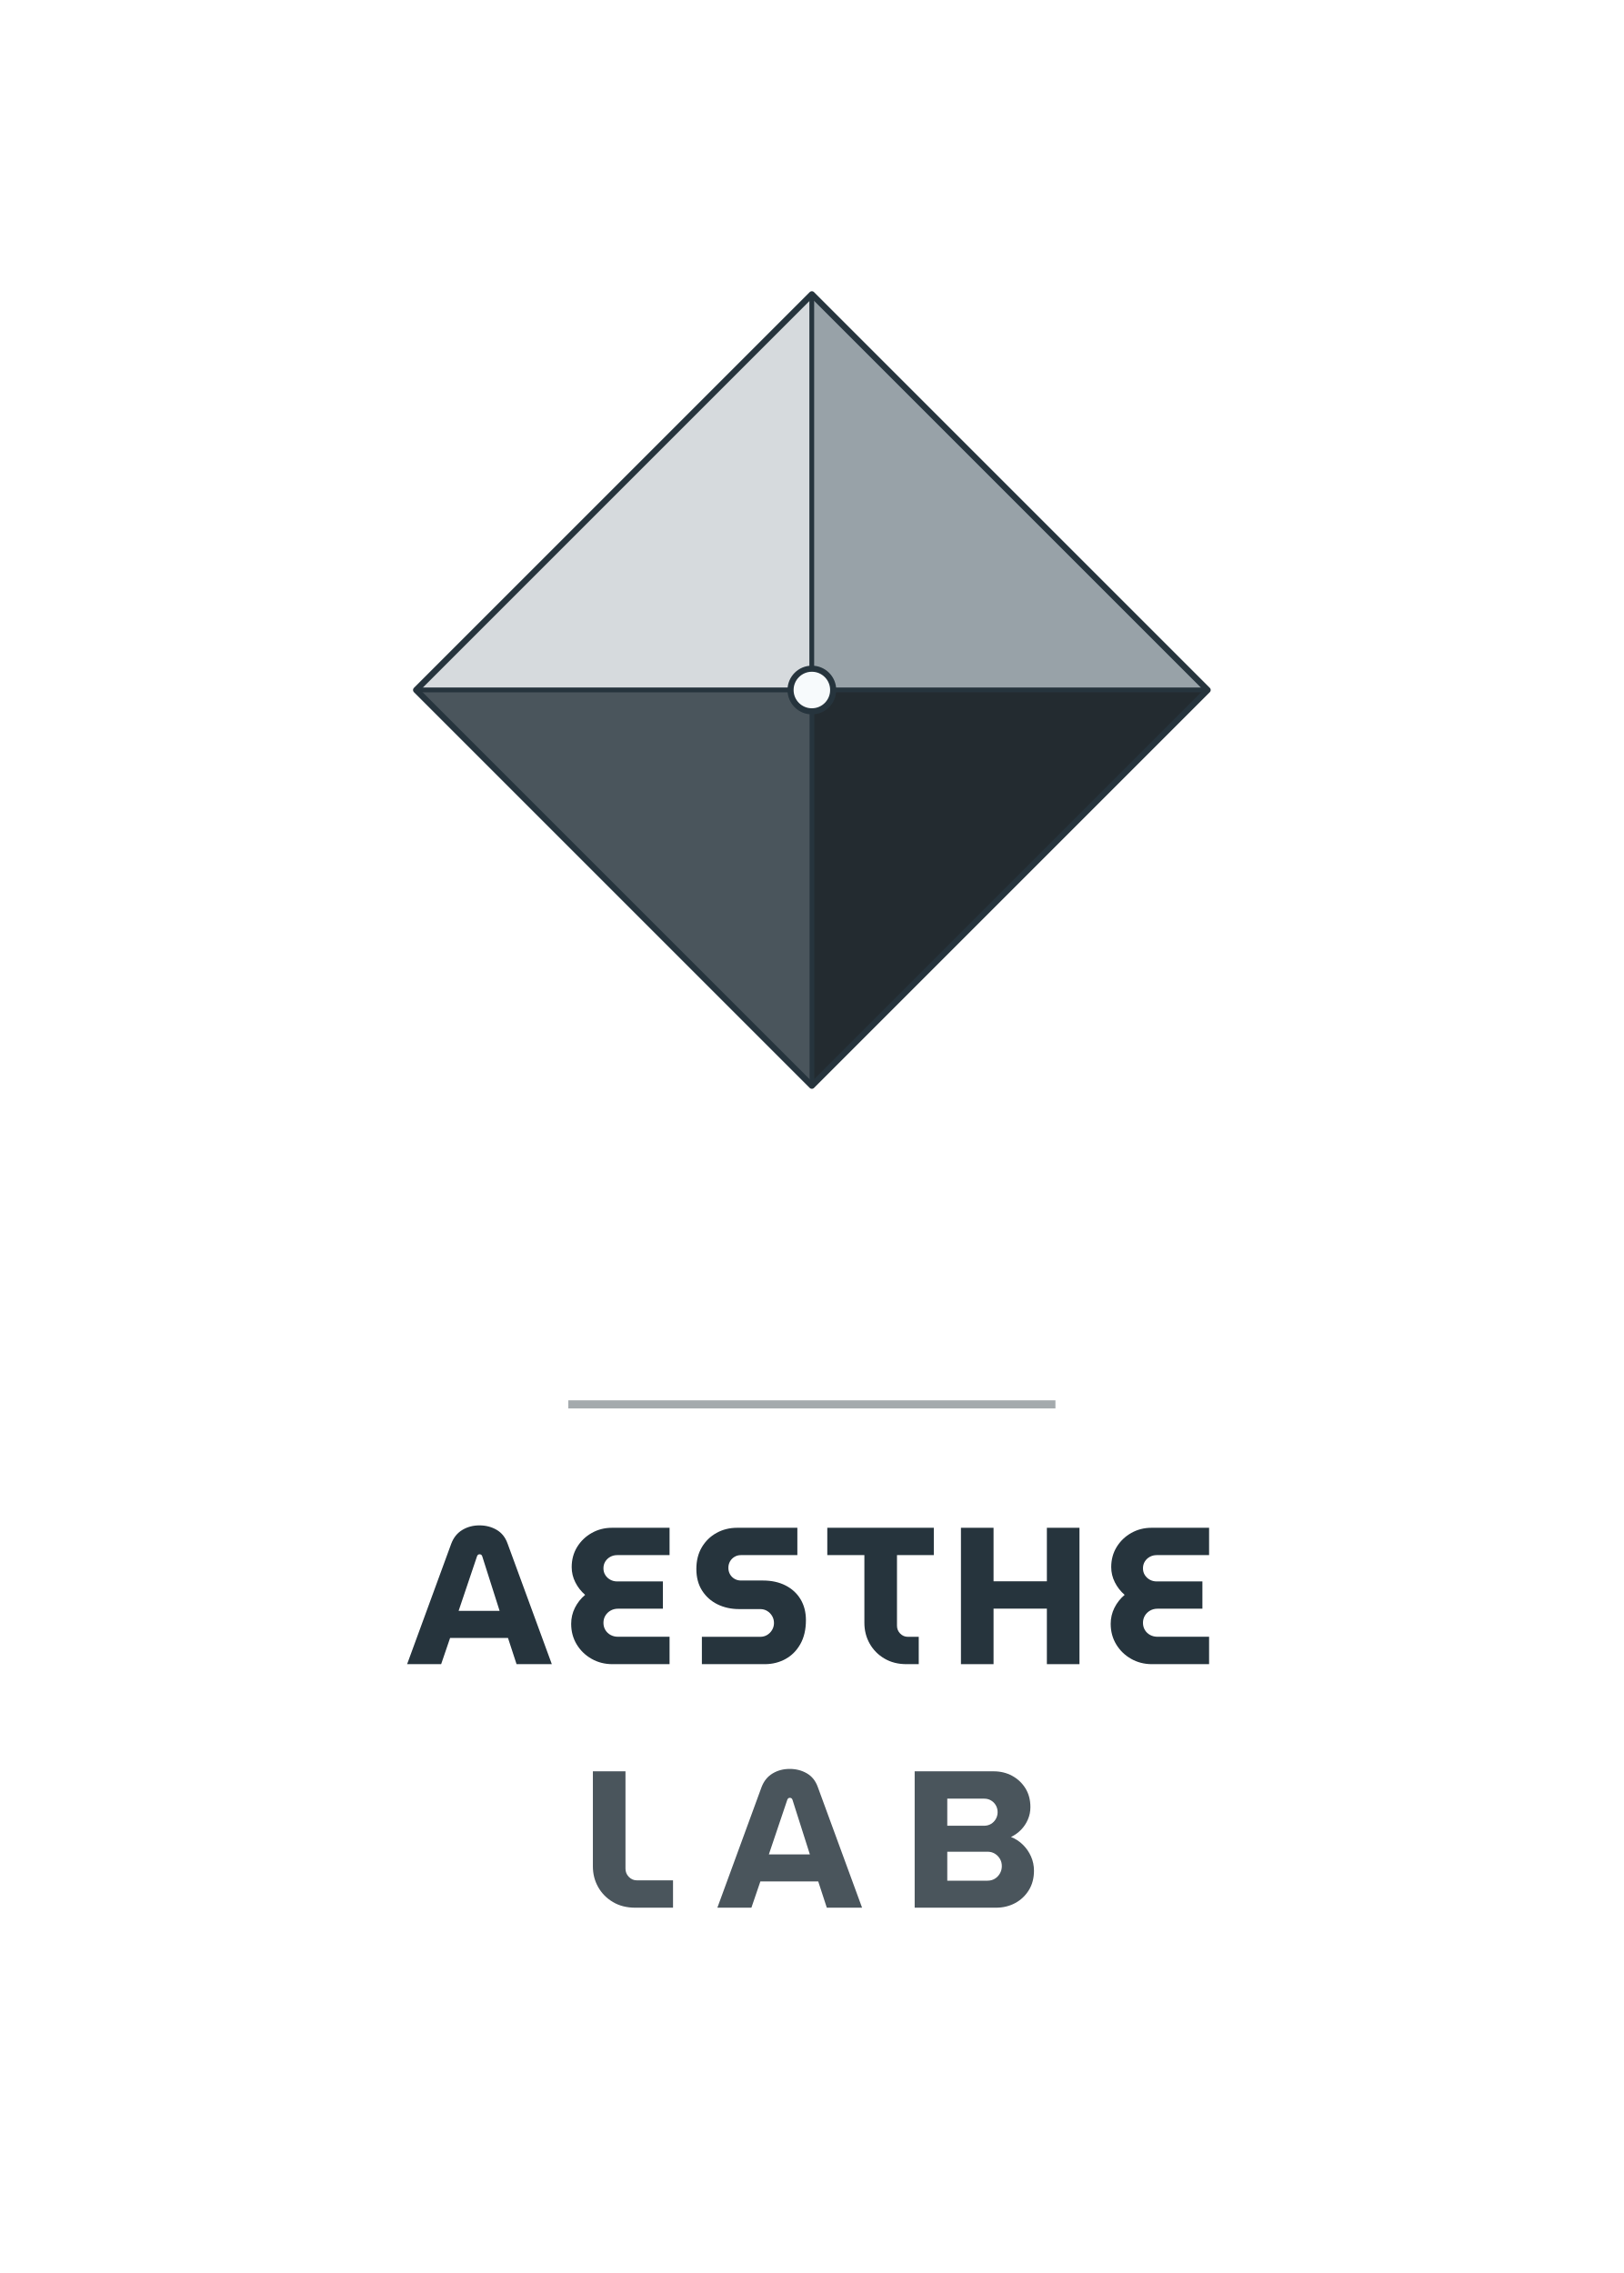
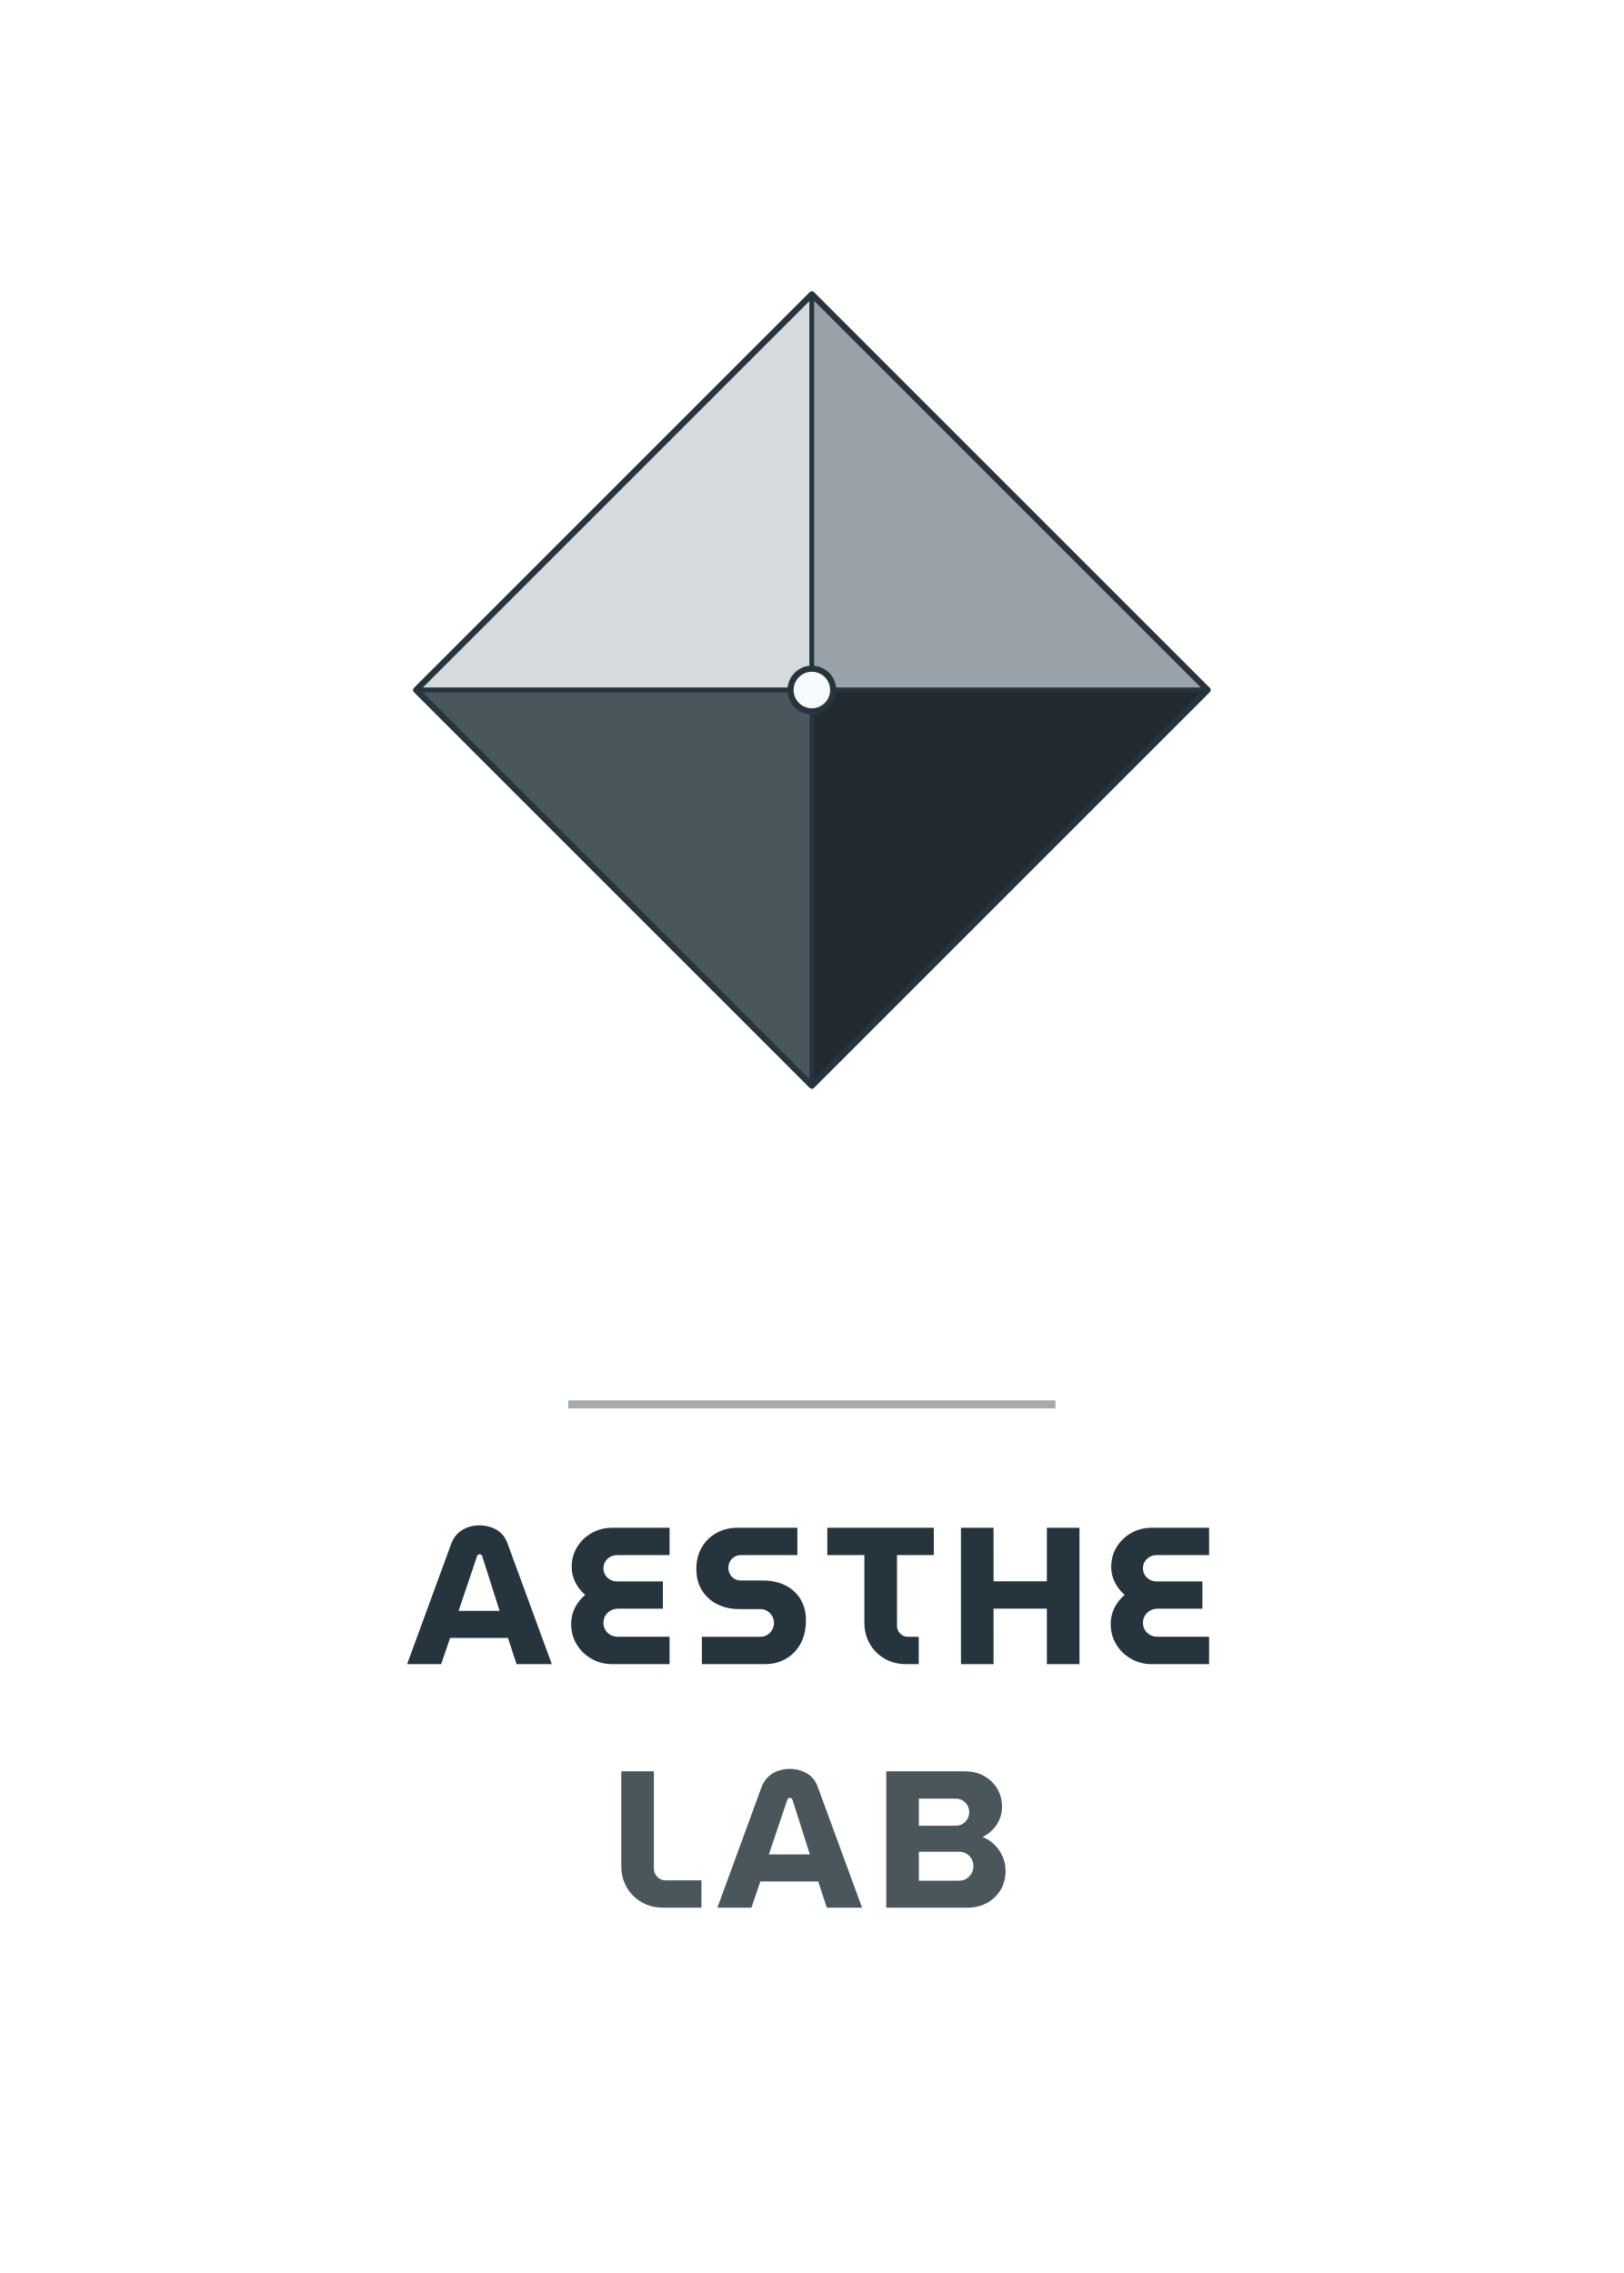
<svg xmlns="http://www.w3.org/2000/svg" viewBox="0 0 400 560" width="400" height="560">
  <g transform="translate(50,20) scale(0.75)">
    <g stroke="#26343D" stroke-width="1.5" stroke-linejoin="round">
      <polygon points="70,200 200,70 200,200" fill="#D6DADD" />
      <polygon points="200,70 330,200 200,200" fill="#98A2A8" />
      <polygon points="330,200 200,330 200,200" fill="#232B30" />
      <polygon points="200,330 70,200 200,200" fill="#4A555C" />
    </g>
    <polygon points="70,200 200,70 330,200 200,330" fill="none" stroke="#26343D" stroke-width="2" stroke-linejoin="round" />
    <circle cx="200" cy="200" r="7" fill="#F7FAFC" stroke="#26343D" stroke-width="2" />
  </g>
  <rect x="140" y="345" width="120" height="2" fill="#4A555C" opacity="0.5" />
  <g fill="#26343D">
    <path transform="translate(100.29,410) scale(0.048,-0.048)" d="M0 0 226.667 618.667Q244.333 665.333 283.167 688.833Q322 712.333 371 712.333Q420 712.333 459.167 689.667Q498.333 667 515.333 619.667L742.667 0H561.667L517.667 134.667H220.667L174.667 0ZM264.333 273.667H474.667L385.667 553.333Q384 559 380.333 561.5Q376.667 564 371.667 564Q367 564 363.667 561.167Q360.333 558.333 358.667 553.333Z" />
    <path transform="translate(138.96,410) scale(0.048,-0.048)" d="M248 0Q189.333 0 141.167 27.333Q93 54.667 64.667 101.5Q36.333 148.333 36.333 207Q36.333 250.667 55.5 289.167Q74.667 327.667 108 355.667Q76.333 383 57.667 420.167Q39 457.333 39 498Q39 555.667 66.833 601.167Q94.667 646.667 141.833 673.333Q189 700 245.667 700H541.333V559.667H272.333Q253 559.667 237.0 550.833Q221 542 211.5 526.833Q202 511.667 202 491.667Q202 472.667 211.5 457.5Q221 442.333 237.0 433.5Q253 424.667 272.333 424.667H507V284.667H276.667Q255.667 284.667 238.667 275.0Q221.667 265.333 211.833 249.0Q202 232.667 202 212Q202 191.667 211.833 175.333Q221.667 159 238.667 149.833Q255.667 140.667 276.667 140.667H541.333V0Z" />
    <path transform="translate(169.80,410) scale(0.048,-0.048)" d="M64.667 0V140.333H363.667Q384 140.333 399.833 150.0Q415.667 159.667 425.167 175.833Q434.667 192 434.667 211Q434.667 231 425.167 247.167Q415.667 263.333 399.833 273.0Q384 282.667 363.667 282.667H255.667Q194.667 282.667 145.0 307.0Q95.333 331.333 65.833 377.5Q36.333 423.667 36.333 488.667Q36.333 552.667 64.333 600.0Q92.333 647.333 140.0 673.667Q187.667 700 245.667 700H554.667V559.667H264.667Q246.667 559.667 231.833 550.667Q217 541.667 208.833 527.0Q200.667 512.333 200.667 494.333Q200.667 476.333 208.833 461.667Q217 447 231.833 438.167Q246.667 429.333 264.667 429.333H377.667Q444.667 429.333 494.333 403.833Q544 378.333 571.333 332.667Q598.667 287 598.667 225.667Q598.667 154 570.167 103.333Q541.667 52.667 493.667 26.333Q445.667 0 387.667 0Z" />
    <path transform="translate(203.08,410) scale(0.048,-0.048)" d="M421 0Q357.333 0 308.667 28.5Q260 57 232.667 105.167Q205.333 153.333 205.333 212.333V559.667H15V700H561.667V559.667H372.667V197.333Q372.667 174 389.0 157.167Q405.333 140.333 428.667 140.333H484.333V0Z" />
    <path transform="translate(233.78,410) scale(0.048,-0.048)" d="M61.333 0V700H228.667V425.333H502.333V700H669.667V0H502.333V285H228.667V0Z" />
    <path transform="translate(271.87,410) scale(0.048,-0.048)" d="M248 0Q189.333 0 141.167 27.333Q93 54.667 64.667 101.5Q36.333 148.333 36.333 207Q36.333 250.667 55.5 289.167Q74.667 327.667 108 355.667Q76.333 383 57.667 420.167Q39 457.333 39 498Q39 555.667 66.833 601.167Q94.667 646.667 141.833 673.333Q189 700 245.667 700H541.333V559.667H272.333Q253 559.667 237.0 550.833Q221 542 211.5 526.833Q202 511.667 202 491.667Q202 472.667 211.5 457.5Q221 442.333 237.0 433.5Q253 424.667 272.333 424.667H507V284.667H276.667Q255.667 284.667 238.667 275.0Q221.667 265.333 211.833 249.0Q202 232.667 202 212Q202 191.667 211.833 175.333Q221.667 159 238.667 149.833Q255.667 140.667 276.667 140.667H541.333V0Z" />
  </g>
  <g fill="#4A555C">
-     <path transform="translate(143.54,470) scale(0.048,-0.048)" d="M269.333 0Q204.333 0 155.333 29.0Q106.333 58 79.333 106.167Q52.333 154.333 52.333 212.333V700H219.667V200.333Q219.667 176 236.833 158.167Q254 140.333 278.667 140.333H463.667V0Z" />
+     <path transform="translate(150.54,470) scale(0.048,-0.048)" d="M269.333 0Q204.333 0 155.333 29.0Q106.333 58 79.333 106.167Q52.333 154.333 52.333 212.333V700H219.667V200.333Q219.667 176 236.833 158.167Q254 140.333 278.667 140.333H463.667V0Z" />
    <path transform="translate(176.72,470) scale(0.048,-0.048)" d="M0 0 226.667 618.667Q244.333 665.333 283.167 688.833Q322 712.333 371 712.333Q420 712.333 459.167 689.667Q498.333 667 515.333 619.667L742.667 0H561.667L517.667 134.667H220.667L174.667 0ZM264.333 273.667H474.667L385.667 553.333Q384 559 380.333 561.5Q376.667 564 371.667 564Q367 564 363.667 561.167Q360.333 558.333 358.667 553.333Z" />
-     <path transform="translate(222.38,470) scale(0.048,-0.048)" d="M61.333 0V700H466.667Q519 700 561.5 677.0Q604 654 629.667 613.0Q655.333 572 655.333 516Q655.333 483 642.5 453.0Q629.667 423 607.5 400.167Q585.333 377.333 555.667 363Q590.333 349.333 616.833 323.167Q643.333 297 658.5 262.833Q673.667 228.667 673.667 189.667Q673.667 132.667 647.167 89.833Q620.667 47 576.667 23.5Q532.667 0 478.667 0ZM228.667 138.667H435Q456.333 138.667 472.667 148.667Q489 158.667 498.833 175.833Q508.667 193 508.667 213.333Q508.667 234.333 498.833 250.833Q489 267.333 472.667 277.333Q456.333 287.333 435 287.333H228.667ZM228.667 420.667H418Q437.667 420.667 453.333 430.167Q469 439.667 478.0 455.5Q487 471.333 487 490.333Q487 509.667 478.0 525.333Q469 541 453.5 550.333Q438 559.667 418 559.667H228.667Z" />
+     <path transform="translate(215.38,470) scale(0.048,-0.048)" d="M61.333 0V700H466.667Q519 700 561.5 677.0Q604 654 629.667 613.0Q655.333 572 655.333 516Q655.333 483 642.5 453.0Q629.667 423 607.5 400.167Q585.333 377.333 555.667 363Q590.333 349.333 616.833 323.167Q643.333 297 658.5 262.833Q673.667 228.667 673.667 189.667Q673.667 132.667 647.167 89.833Q620.667 47 576.667 23.5Q532.667 0 478.667 0ZM228.667 138.667H435Q456.333 138.667 472.667 148.667Q489 158.667 498.833 175.833Q508.667 193 508.667 213.333Q508.667 234.333 498.833 250.833Q489 267.333 472.667 277.333Q456.333 287.333 435 287.333H228.667ZM228.667 420.667H418Q437.667 420.667 453.333 430.167Q469 439.667 478.0 455.5Q487 471.333 487 490.333Q487 509.667 478.0 525.333Q469 541 453.5 550.333Q438 559.667 418 559.667H228.667Z" />
  </g>
</svg>
